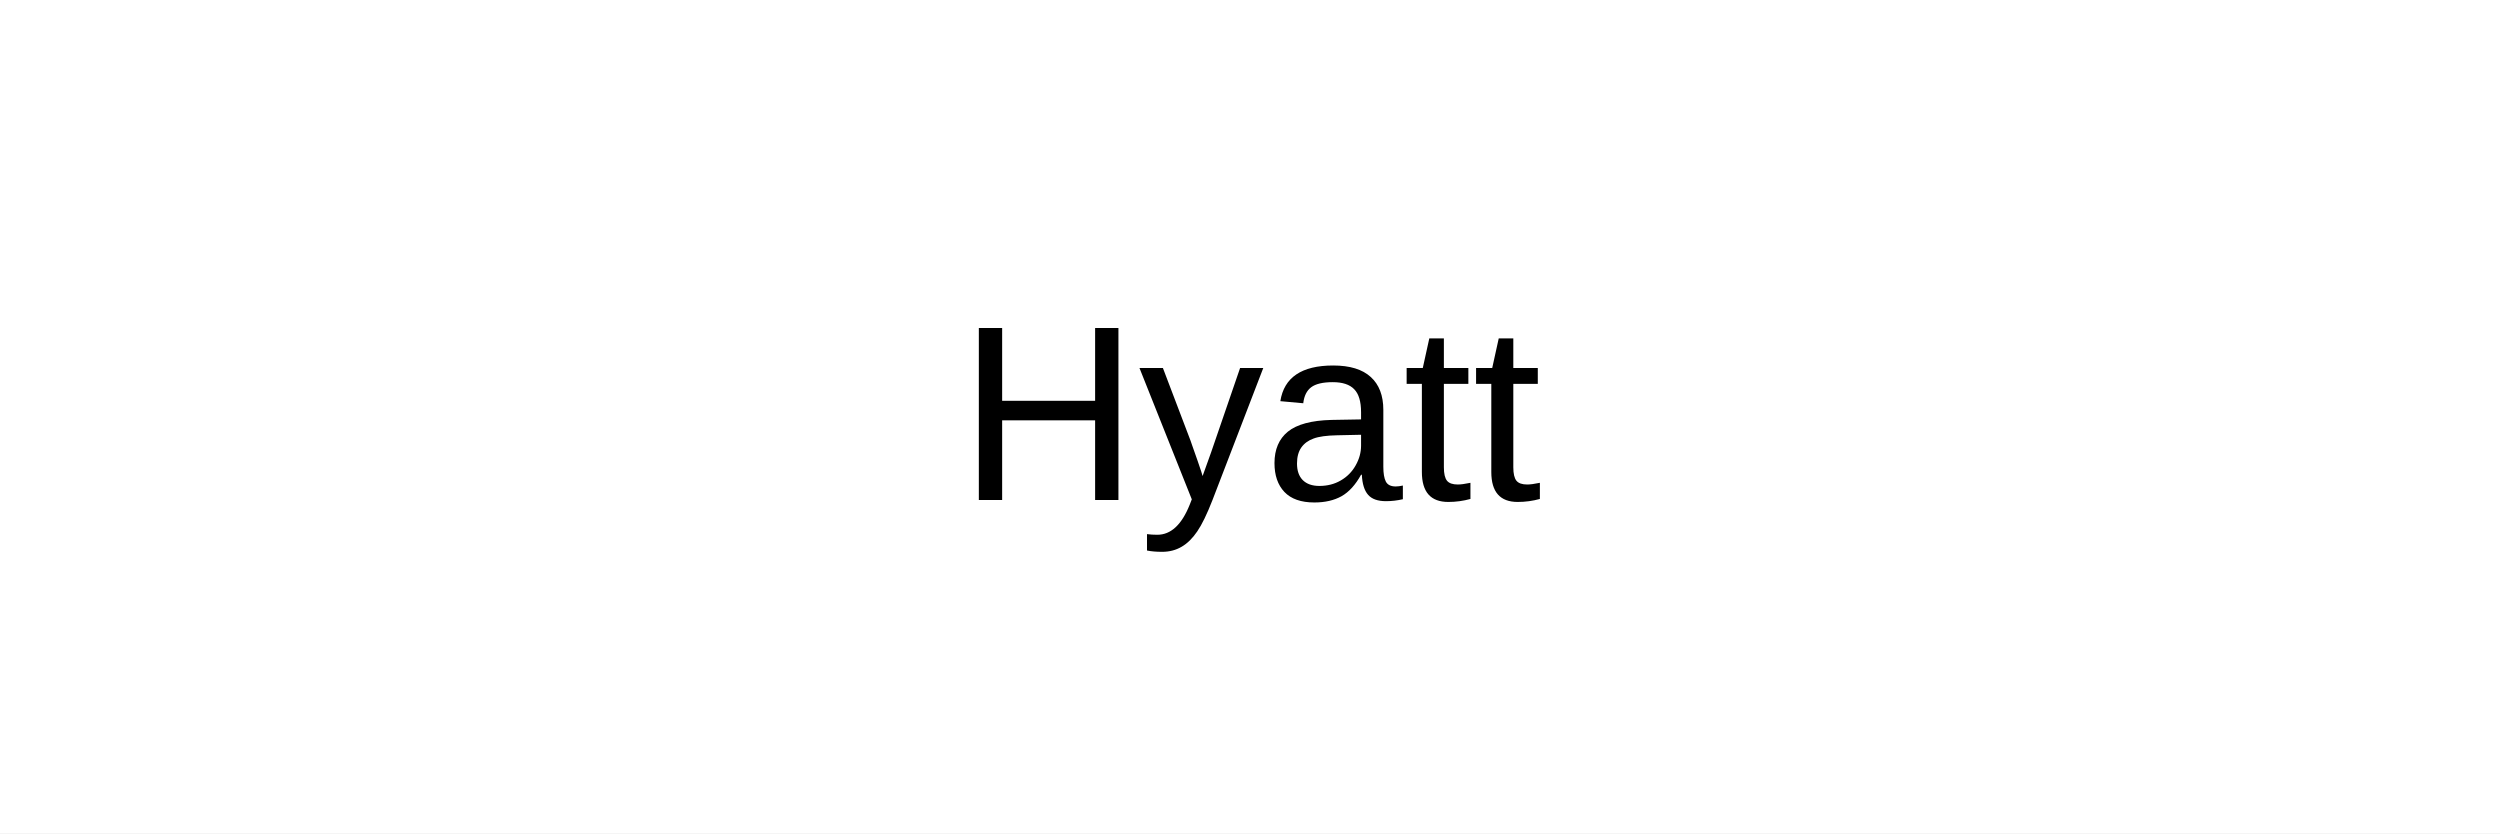
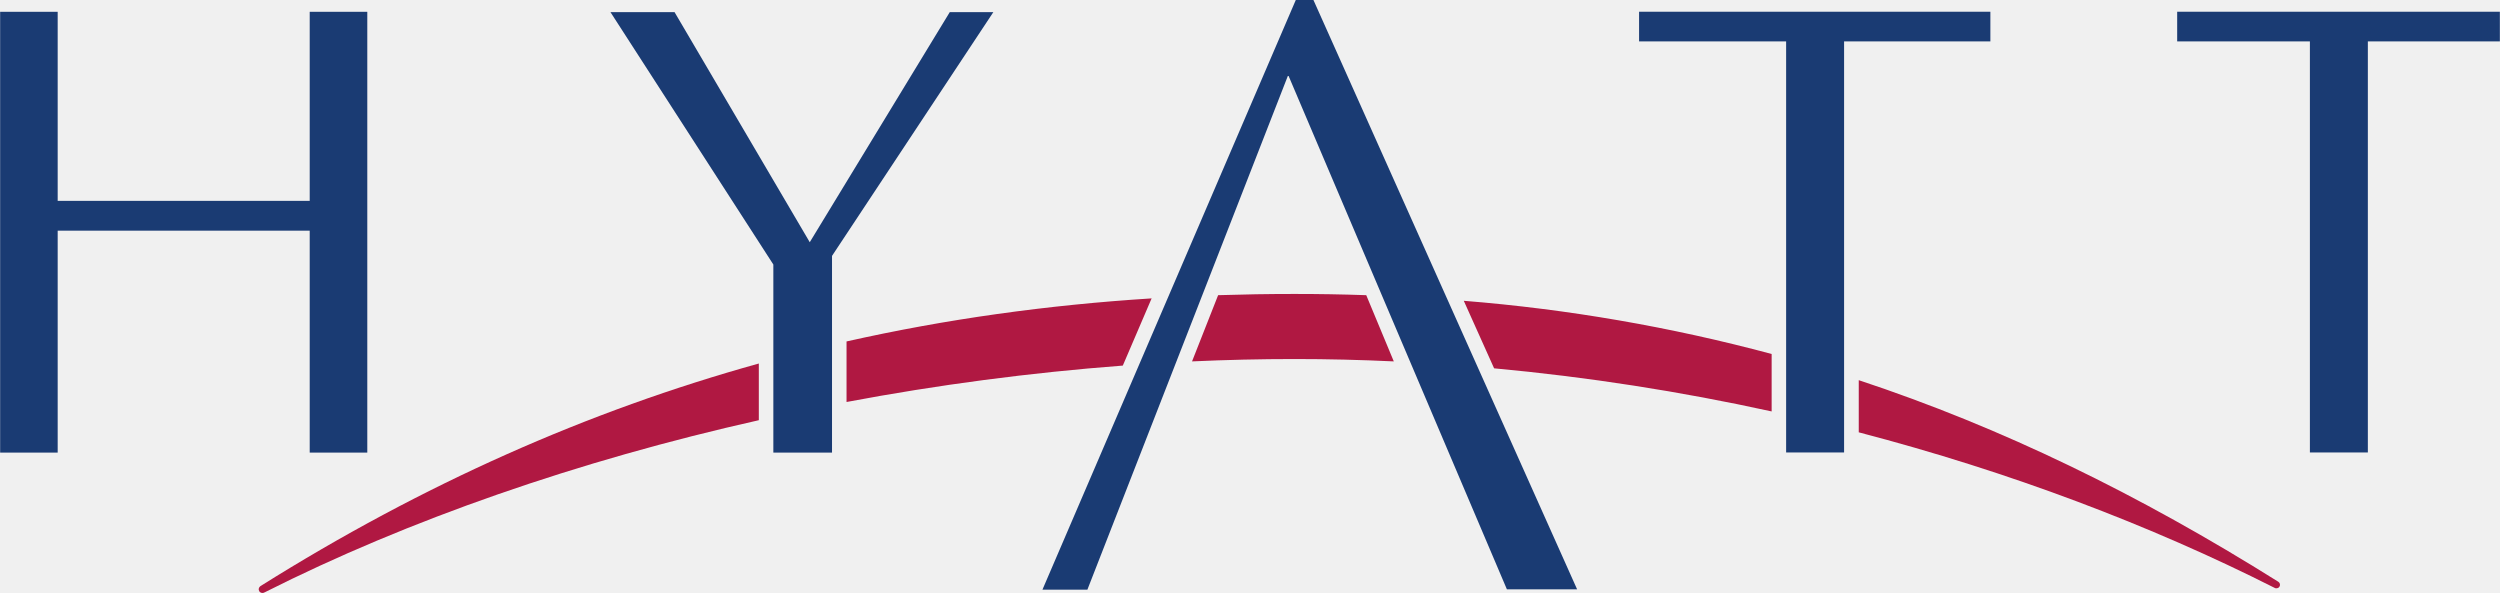
- <svg xmlns="http://www.w3.org/2000/svg" viewBox="0 0 300 100">
-   <rect width="300" height="100" fill="white" />
-   <text x="150" y="60" font-size="30" text-anchor="middle" fill="black" font-family="Arial">Hyatt</text>
+ <svg xmlns="http://www.w3.org/2000/svg" width="2500" height="593" viewBox="0 0 53.004 12.574">
+   <path d="M16.087 7.708c-3.625 1.008-7.119 2.556-10.568 4.72a.08.08 0 0 0-.023.111c.023.037.076.045.113.021 3.037-1.532 6.646-2.789 10.478-3.65V7.708" fill="#b01842" />
+   <path fill="#1a3b73" d="M31.949 12.496h1.489L27.847 0h-.374l-5.372 12.503h.953l4.258-10.912 4.637 10.905M17.639 5.426v4.171h-1.244V5.609L12.941.257H14.3l2.867 4.879L20.136.257h.924l-3.421 5.169M6.564 9.597V4.891H1.22v4.706H0V.25h1.22v4.009h5.344V.25h1.221v9.347H6.564M42.201.878V.249h-7.449v.629h3.118v8.716h1.229V.878h3.102M53.004.878V.249h-6.842v.629h2.814v8.716h1.229V.878h2.799" />
+   <path d="M39.41 9.167c3.211.839 6.194 1.973 8.812 3.295a.078.078 0 0 0 .108-.021.075.075 0 0 0-.023-.105c-2.954-1.853-5.866-3.272-8.897-4.275v1.106M31.678 7.81a48.24 48.24 0 0 1 5.885.914V7.506a36.397 36.397 0 0 0-6.528-1.128l.643 1.432M24.416 6.327c-2.214.14-4.366.44-6.469.913v1.284a53.605 53.605 0 0 1 5.858-.772l.611-1.425M25.273 7.663c.727-.033 1.451-.05 2.172-.05.705 0 1.408.017 2.106.05l-.584-1.404a42.901 42.901 0 0 0-1.531-.026c-.541 0-1.077.009-1.61.026l-.553 1.404" fill="#b01842" />
</svg>
